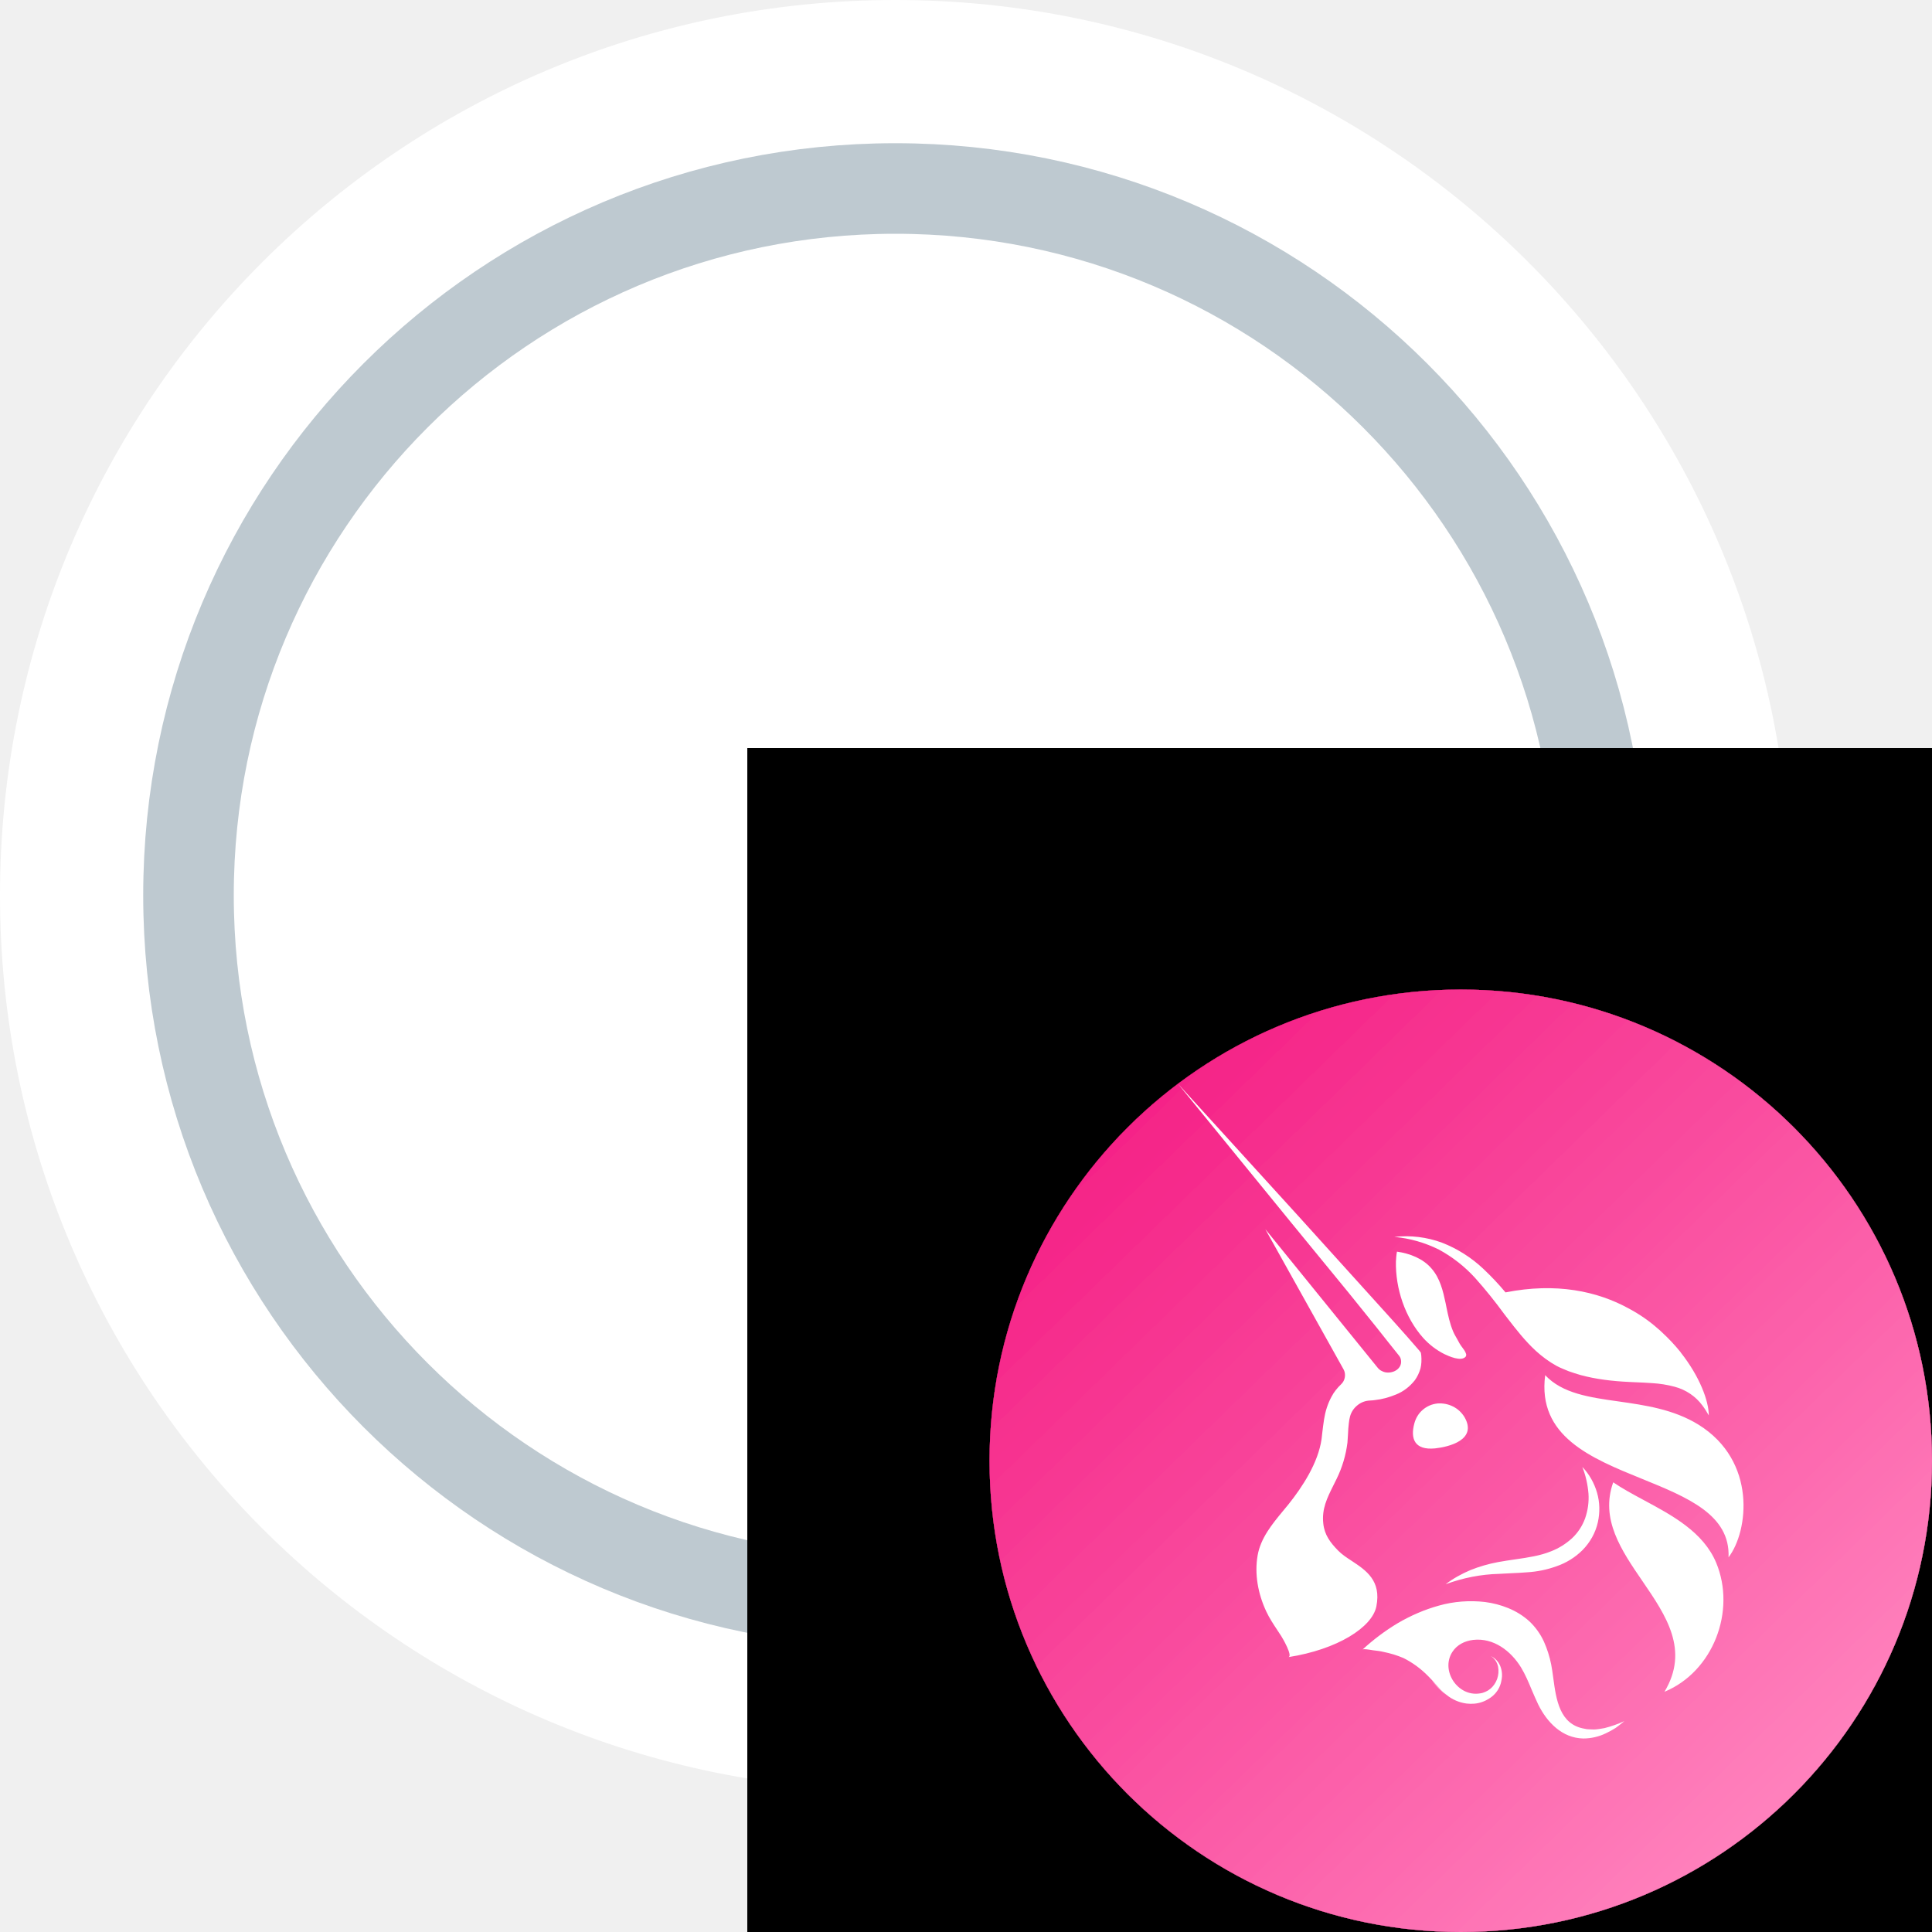
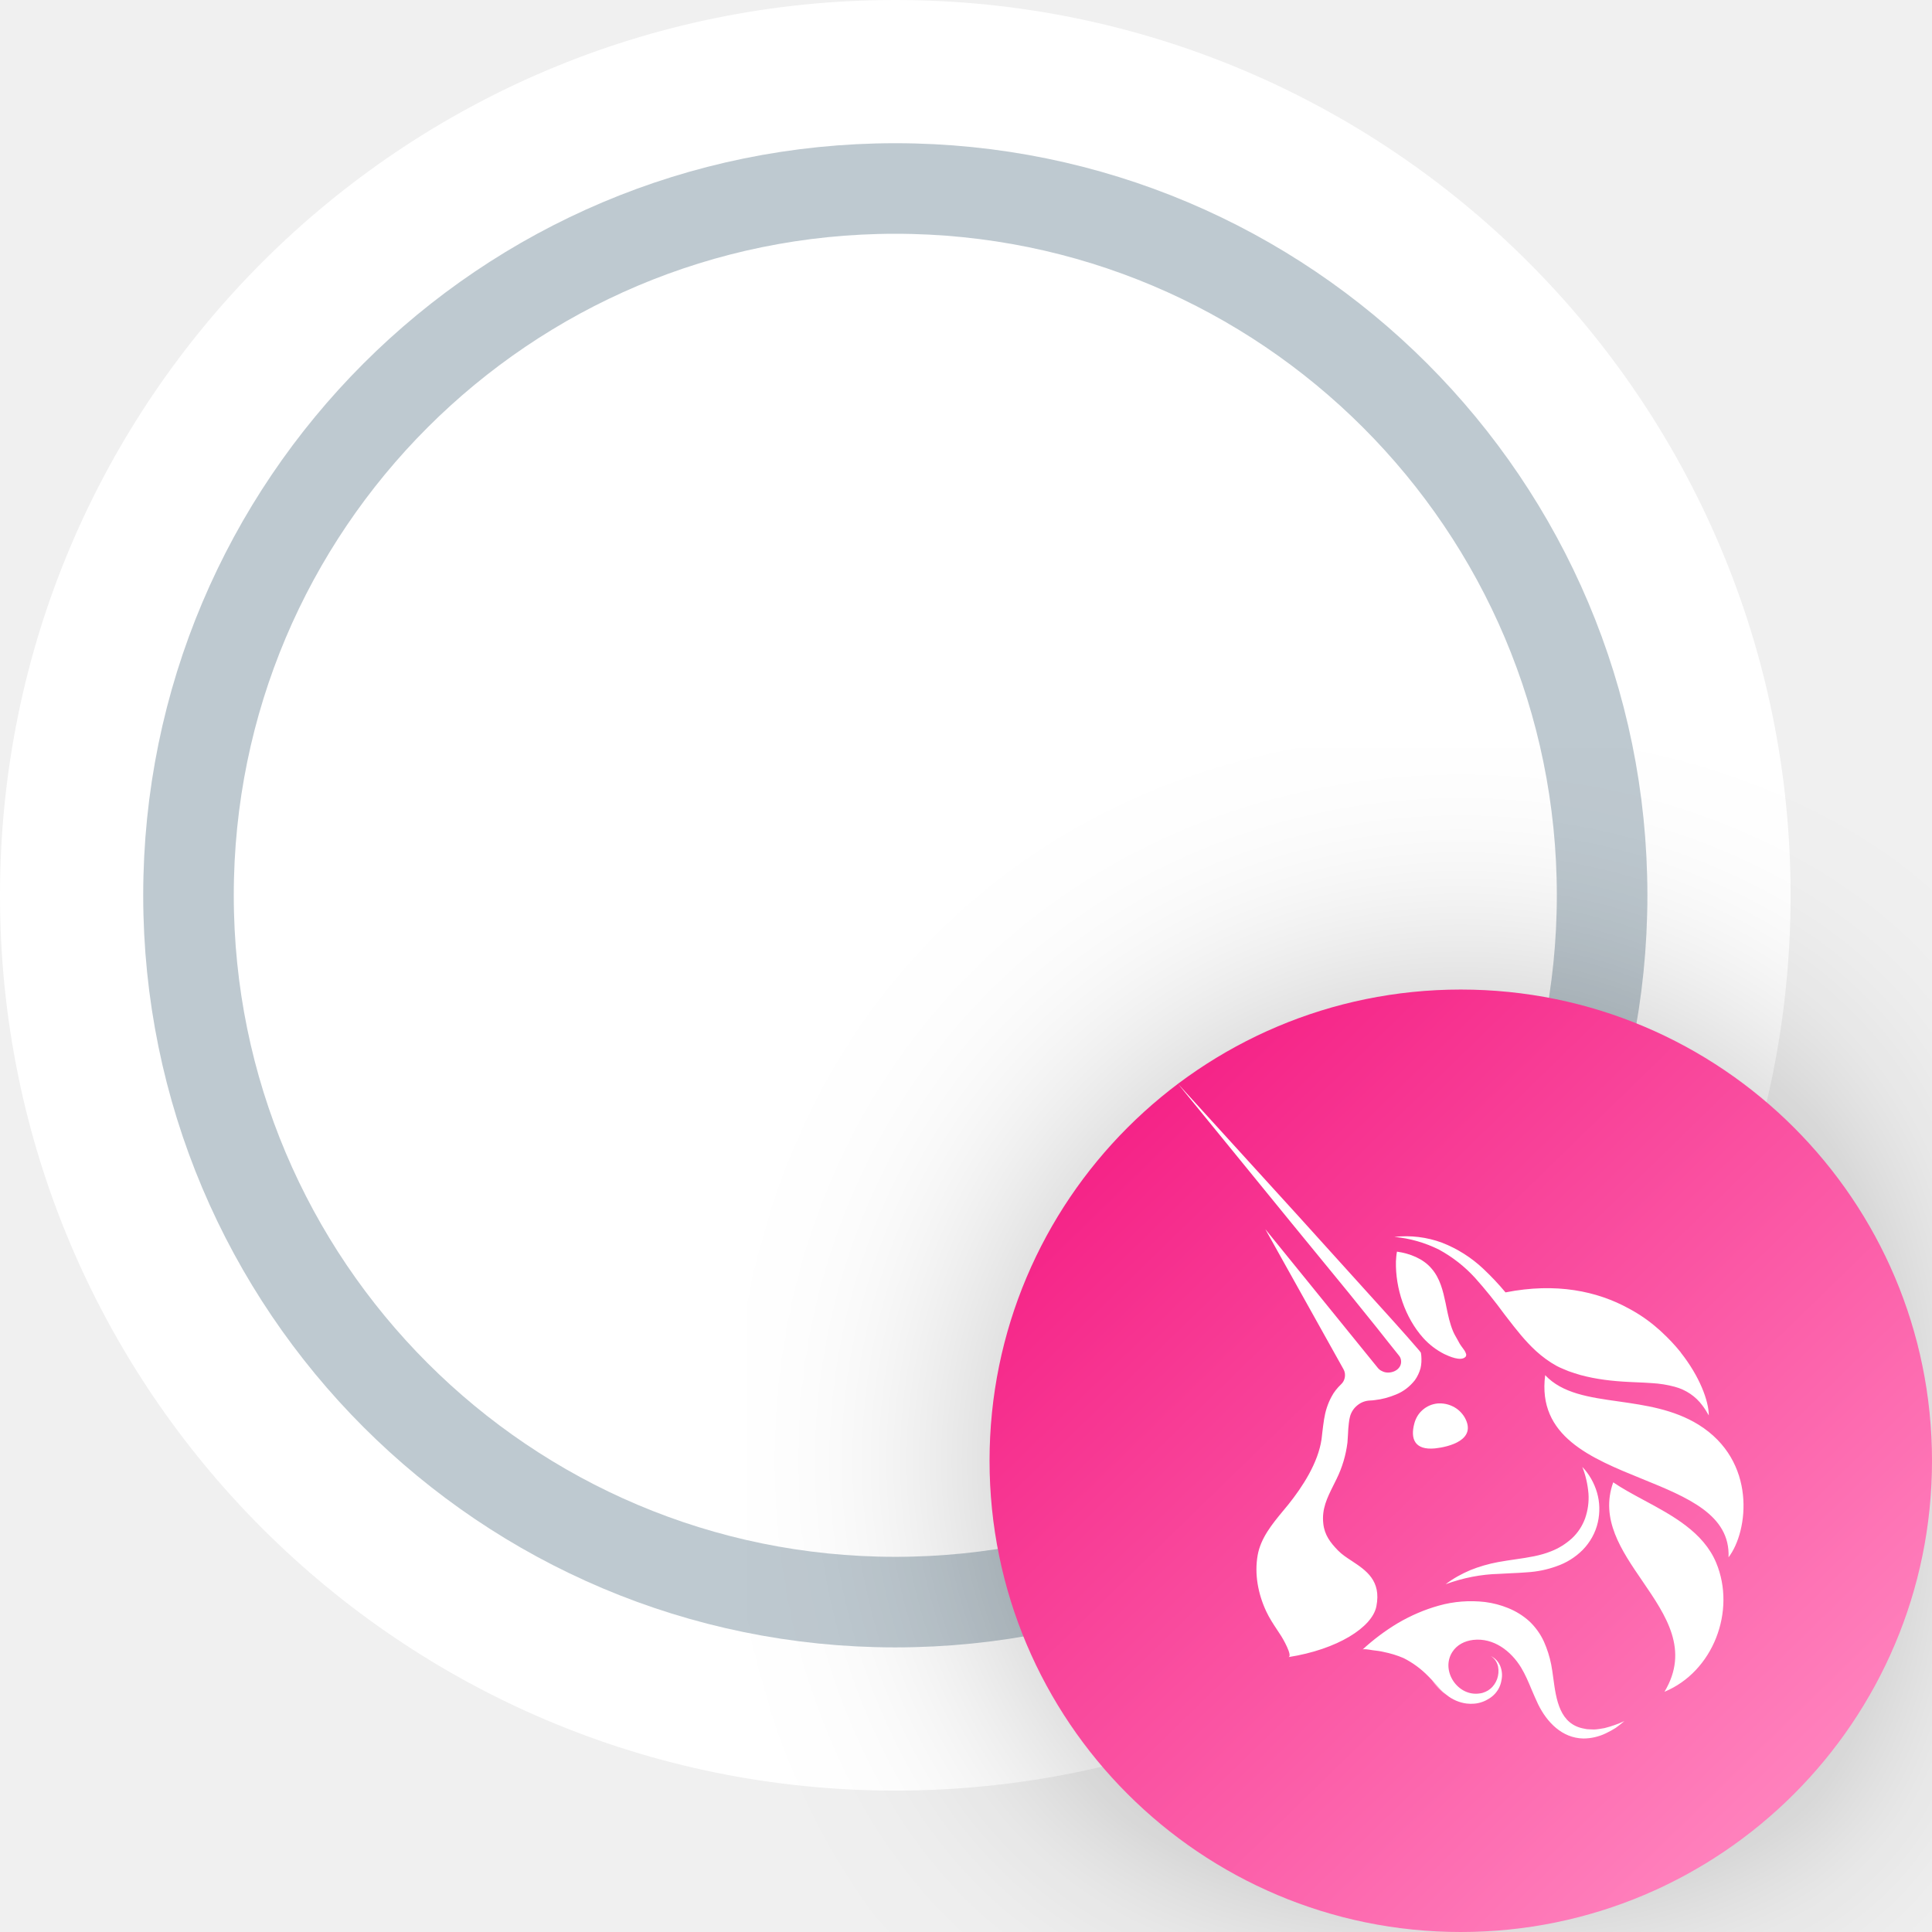
<svg xmlns="http://www.w3.org/2000/svg" width="32" height="32" viewBox="0 0 32 32" fill="none">
  <circle cx="14.829" cy="14.829" r="14.829" fill="white" key="ZAy5rT5ES" />
  <circle cx="14.829" cy="14.829" r="11.707" stroke="#BEC9D0" stroke-width="1.5" stroke-linecap="round" strokeDasharray="2 5" fill="white" key="oVCPmHT9LV" />
  <g filter="url(#uni_lp_filter_1)">
    <circle cx="24.195" cy="24.195" r="7.805" fill="url(#uni_lip_circle_1)" key="q8rXZ4yWft" />
    <path fill-rule="evenodd" clip-rule="evenodd" d="M23.528 22.665C23.508 22.734 23.478 22.8 23.435 22.86C23.352 22.965 23.247 23.048 23.121 23.098C23.009 23.144 22.893 23.177 22.771 23.19C22.744 23.193 22.718 23.197 22.692 23.197C22.616 23.2 22.543 23.226 22.483 23.276C22.424 23.322 22.381 23.388 22.361 23.461C22.351 23.497 22.345 23.534 22.341 23.573C22.333 23.631 22.33 23.692 22.327 23.757C22.324 23.8 22.322 23.846 22.318 23.894C22.292 24.102 22.232 24.304 22.14 24.492C22.121 24.532 22.102 24.571 22.082 24.609C21.982 24.81 21.89 24.994 21.918 25.236C21.938 25.424 22.034 25.55 22.163 25.682C22.224 25.745 22.305 25.799 22.39 25.854C22.624 26.009 22.882 26.179 22.797 26.607C22.728 26.954 22.15 27.321 21.34 27.447C21.419 27.433 21.238 27.123 21.224 27.103C21.201 27.067 21.178 27.031 21.154 26.996C21.089 26.898 21.024 26.799 20.973 26.69C20.838 26.402 20.775 26.072 20.831 25.758C20.882 25.474 21.07 25.245 21.25 25.027L21.25 25.027C21.279 24.992 21.308 24.957 21.337 24.922C21.578 24.621 21.832 24.228 21.889 23.838C21.893 23.802 21.898 23.764 21.902 23.724C21.91 23.656 21.919 23.582 21.931 23.507C21.951 23.378 21.991 23.25 22.054 23.134C22.093 23.058 22.15 22.988 22.212 22.929C22.245 22.899 22.268 22.856 22.275 22.81C22.282 22.764 22.275 22.718 22.252 22.678L20.957 20.358L22.814 22.648C22.834 22.674 22.86 22.698 22.893 22.711C22.923 22.727 22.956 22.734 22.992 22.734C23.025 22.734 23.058 22.727 23.091 22.714C23.121 22.701 23.151 22.681 23.171 22.655C23.194 22.628 23.207 22.592 23.207 22.556C23.207 22.519 23.197 22.483 23.174 22.456C23.113 22.379 23.05 22.3 22.987 22.222L22.987 22.222C22.924 22.143 22.862 22.065 22.801 21.987L22.335 21.409L21.393 20.259L19.512 17.952L21.515 20.153L22.513 21.257L23.012 21.809L23.111 21.919C23.243 22.067 23.376 22.215 23.508 22.37L23.534 22.404L23.541 22.453C23.547 22.526 23.544 22.599 23.528 22.665ZM28.197 23.279C28.237 23.332 28.27 23.385 28.303 23.444L28.303 23.445C28.303 23.2 28.148 22.794 27.84 22.404L27.834 22.394C27.738 22.275 27.635 22.166 27.523 22.063C27.503 22.043 27.48 22.023 27.457 22.004C27.315 21.878 27.156 21.769 26.991 21.68L26.978 21.673C26.456 21.386 25.775 21.24 24.936 21.406C24.823 21.27 24.701 21.141 24.572 21.019C24.374 20.831 24.139 20.682 23.885 20.583C23.633 20.49 23.363 20.457 23.095 20.487C23.352 20.51 23.604 20.583 23.835 20.698C24.06 20.821 24.258 20.976 24.43 21.164C24.602 21.356 24.764 21.558 24.916 21.766L24.97 21.836L24.97 21.836C25.114 22.022 25.259 22.21 25.441 22.377C25.547 22.473 25.659 22.556 25.785 22.625C25.818 22.642 25.851 22.658 25.884 22.671C25.9 22.678 25.916 22.684 25.932 22.691L25.932 22.691L25.932 22.691C25.948 22.698 25.963 22.704 25.98 22.711C26.043 22.734 26.109 22.754 26.175 22.774L26.175 22.774C26.439 22.846 26.71 22.876 26.974 22.889C27.017 22.892 27.06 22.893 27.102 22.895L27.102 22.895L27.102 22.895L27.102 22.895L27.102 22.895L27.102 22.895L27.102 22.895L27.102 22.895L27.102 22.895C27.19 22.899 27.277 22.902 27.364 22.909C27.49 22.916 27.616 22.936 27.738 22.969C27.923 23.018 28.085 23.127 28.197 23.279ZM27.523 22.06C27.512 22.05 27.501 22.04 27.49 22.03C27.479 22.02 27.468 22.01 27.457 22C27.468 22.01 27.479 22.02 27.49 22.03L27.49 22.03L27.49 22.03L27.49 22.03L27.49 22.03C27.502 22.041 27.513 22.051 27.523 22.06ZM27.201 24.496C26.351 24.151 25.461 23.79 25.593 22.777C25.877 23.08 26.323 23.144 26.808 23.212C27.248 23.275 27.719 23.342 28.131 23.596C29.103 24.198 28.96 25.364 28.63 25.794C28.661 25.089 27.946 24.799 27.201 24.496ZM23.769 23.99C23.994 23.966 24.473 23.851 24.258 23.474C24.212 23.398 24.146 23.335 24.066 23.296C23.987 23.256 23.898 23.239 23.808 23.246C23.716 23.256 23.633 23.292 23.564 23.352C23.495 23.411 23.448 23.491 23.425 23.58C23.359 23.828 23.428 24.023 23.769 23.99ZM23.709 21.009C23.571 20.847 23.352 20.761 23.138 20.731C23.128 20.784 23.124 20.837 23.121 20.893C23.111 21.336 23.27 21.822 23.574 22.162C23.673 22.271 23.789 22.36 23.921 22.427C23.997 22.463 24.198 22.555 24.274 22.473C24.281 22.466 24.284 22.456 24.284 22.446C24.288 22.44 24.284 22.43 24.281 22.42C24.269 22.383 24.245 22.35 24.22 22.318L24.22 22.318L24.22 22.318C24.204 22.296 24.187 22.274 24.175 22.252C24.162 22.227 24.149 22.203 24.135 22.179L24.135 22.179L24.135 22.179L24.135 22.179L24.135 22.179C24.11 22.136 24.085 22.093 24.066 22.047C24.014 21.922 23.986 21.79 23.959 21.659C23.954 21.634 23.949 21.609 23.944 21.584C23.901 21.382 23.852 21.171 23.709 21.009ZM26.72 24.552C26.502 25.162 26.854 25.677 27.204 26.188C27.596 26.761 27.984 27.329 27.569 28.021C28.375 27.688 28.759 26.683 28.425 25.883C28.213 25.377 27.702 25.102 27.229 24.848C27.047 24.75 26.871 24.655 26.72 24.552ZM24.354 26.006C24.208 26.068 24.07 26.144 23.944 26.24C24.232 26.134 24.532 26.075 24.833 26.068C24.895 26.064 24.957 26.061 25.019 26.058L25.019 26.058L25.019 26.058C25.11 26.054 25.202 26.05 25.296 26.042C25.461 26.032 25.623 25.999 25.778 25.943C25.943 25.887 26.092 25.794 26.214 25.672C26.337 25.546 26.426 25.388 26.465 25.216C26.502 25.051 26.498 24.882 26.452 24.723C26.406 24.565 26.323 24.416 26.208 24.297C26.264 24.436 26.297 24.585 26.31 24.737C26.32 24.875 26.3 25.018 26.254 25.15C26.208 25.275 26.135 25.388 26.036 25.48C25.933 25.573 25.818 25.645 25.689 25.695C25.512 25.767 25.312 25.797 25.104 25.827L25.104 25.827L25.104 25.827L25.104 25.827L25.104 25.827C25.008 25.841 24.911 25.855 24.813 25.873C24.654 25.903 24.503 25.946 24.354 26.006ZM26.905 28.507C26.892 28.517 26.879 28.528 26.866 28.538C26.833 28.565 26.798 28.593 26.76 28.62C26.707 28.653 26.654 28.683 26.598 28.709C26.482 28.765 26.353 28.795 26.224 28.795C25.874 28.788 25.623 28.527 25.477 28.23C25.439 28.151 25.405 28.07 25.37 27.989C25.317 27.862 25.264 27.735 25.193 27.618C25.025 27.344 24.737 27.123 24.4 27.162C24.261 27.179 24.132 27.242 24.056 27.361C23.855 27.671 24.146 28.108 24.512 28.048C24.542 28.045 24.575 28.035 24.605 28.021C24.635 28.008 24.661 27.992 24.684 27.972C24.737 27.929 24.773 27.873 24.797 27.81C24.82 27.744 24.826 27.674 24.813 27.605C24.797 27.532 24.757 27.47 24.694 27.43C24.764 27.463 24.82 27.523 24.849 27.595C24.879 27.671 24.886 27.75 24.869 27.83C24.856 27.913 24.82 27.988 24.764 28.051C24.734 28.084 24.701 28.111 24.664 28.134C24.628 28.157 24.588 28.177 24.549 28.19C24.466 28.22 24.377 28.226 24.291 28.216C24.169 28.2 24.053 28.15 23.957 28.071C23.889 28.017 23.831 27.952 23.772 27.887L23.772 27.887C23.734 27.845 23.697 27.803 23.657 27.764C23.538 27.642 23.399 27.539 23.247 27.463C23.141 27.417 23.029 27.384 22.916 27.361C22.863 27.348 22.807 27.341 22.753 27.335L22.744 27.334C22.739 27.334 22.73 27.332 22.719 27.33C22.672 27.322 22.585 27.308 22.569 27.321C22.748 27.156 22.943 27.01 23.151 26.885C23.366 26.759 23.594 26.66 23.832 26.594C24.079 26.524 24.341 26.505 24.595 26.534C24.727 26.551 24.856 26.584 24.978 26.634C25.107 26.686 25.226 26.759 25.329 26.852C25.431 26.948 25.514 27.063 25.573 27.192C25.626 27.311 25.666 27.437 25.692 27.566C25.706 27.635 25.716 27.712 25.727 27.792C25.775 28.15 25.831 28.563 26.244 28.633C26.27 28.64 26.297 28.643 26.323 28.643L26.406 28.646C26.462 28.643 26.518 28.633 26.575 28.623L26.575 28.623C26.684 28.596 26.796 28.557 26.905 28.507ZM23.954 28.074C23.865 28.005 23.785 27.922 23.716 27.833C23.792 27.919 23.871 27.998 23.954 28.074Z" fill="white" key="qc3RDKFGEy" />
  </g>
  <linearGradient id="uni_lip_circle_1" key="uni_lip_circle_1" x1="16.49" y1="20.683" x2="27.319" y2="31.805" gradientUnits="userSpaceOnUse">
    <stop stop-color="#F52387" key="kMNgDKxBQm" />
    <stop offset="1" stop-color="#FF80BC" key="lHoSvBeVSA" />
  </linearGradient>
-   <filter id="uni_lp_filter_1" key="uni_lp_filter_1" x="12.39" y="12.391" width="23.61" height="23.609" filterUnits="userSpaceOnUse" colorInterpolationFilters="sRGB">
-     <feFlood floodOpacity="0" result="BackgroundImageFix" key="b85YtfPj-i" />
+   <filter id="uni_lp_filter_1" key="uni_lp_filter_1" x="12.39" y="12.391" width="23.61" height="23.609" filterUnits="userSpaceOnUse" color-interpolation-filters="sRGB">
+     <feFlood flood-opacity="0" result="BackgroundImageFix" key="b85YtfPj-i" />
    <feColorMatrix in="SourceAlpha" type="matrix" values="0 0 0 0 0 0 0 0 0 0 0 0 0 0 0 0 0 0 127 0" result="hardAlpha" key="l7GnIvOxe2" />
    <feOffset />
    <feGaussianBlur stdDeviation="2" key="PGwXyNNX3c" />
    <feColorMatrix type="matrix" values="0 0 0 0 0 0 0 0 0 0 0 0 0 0 0 0 0 0 0.25 0" key="5KkFvKqi8k" />
    <feBlend mode="normal" in2="BackgroundImageFix" result="effect1_dropShadow_2810_33550" key="A4xLctoMs7" />
    <feBlend mode="normal" in="SourceGraphic" in2="effect1_dropShadow_2810_33550" result="shape" key="aDILjwAfii" />
  </filter>
</svg>
